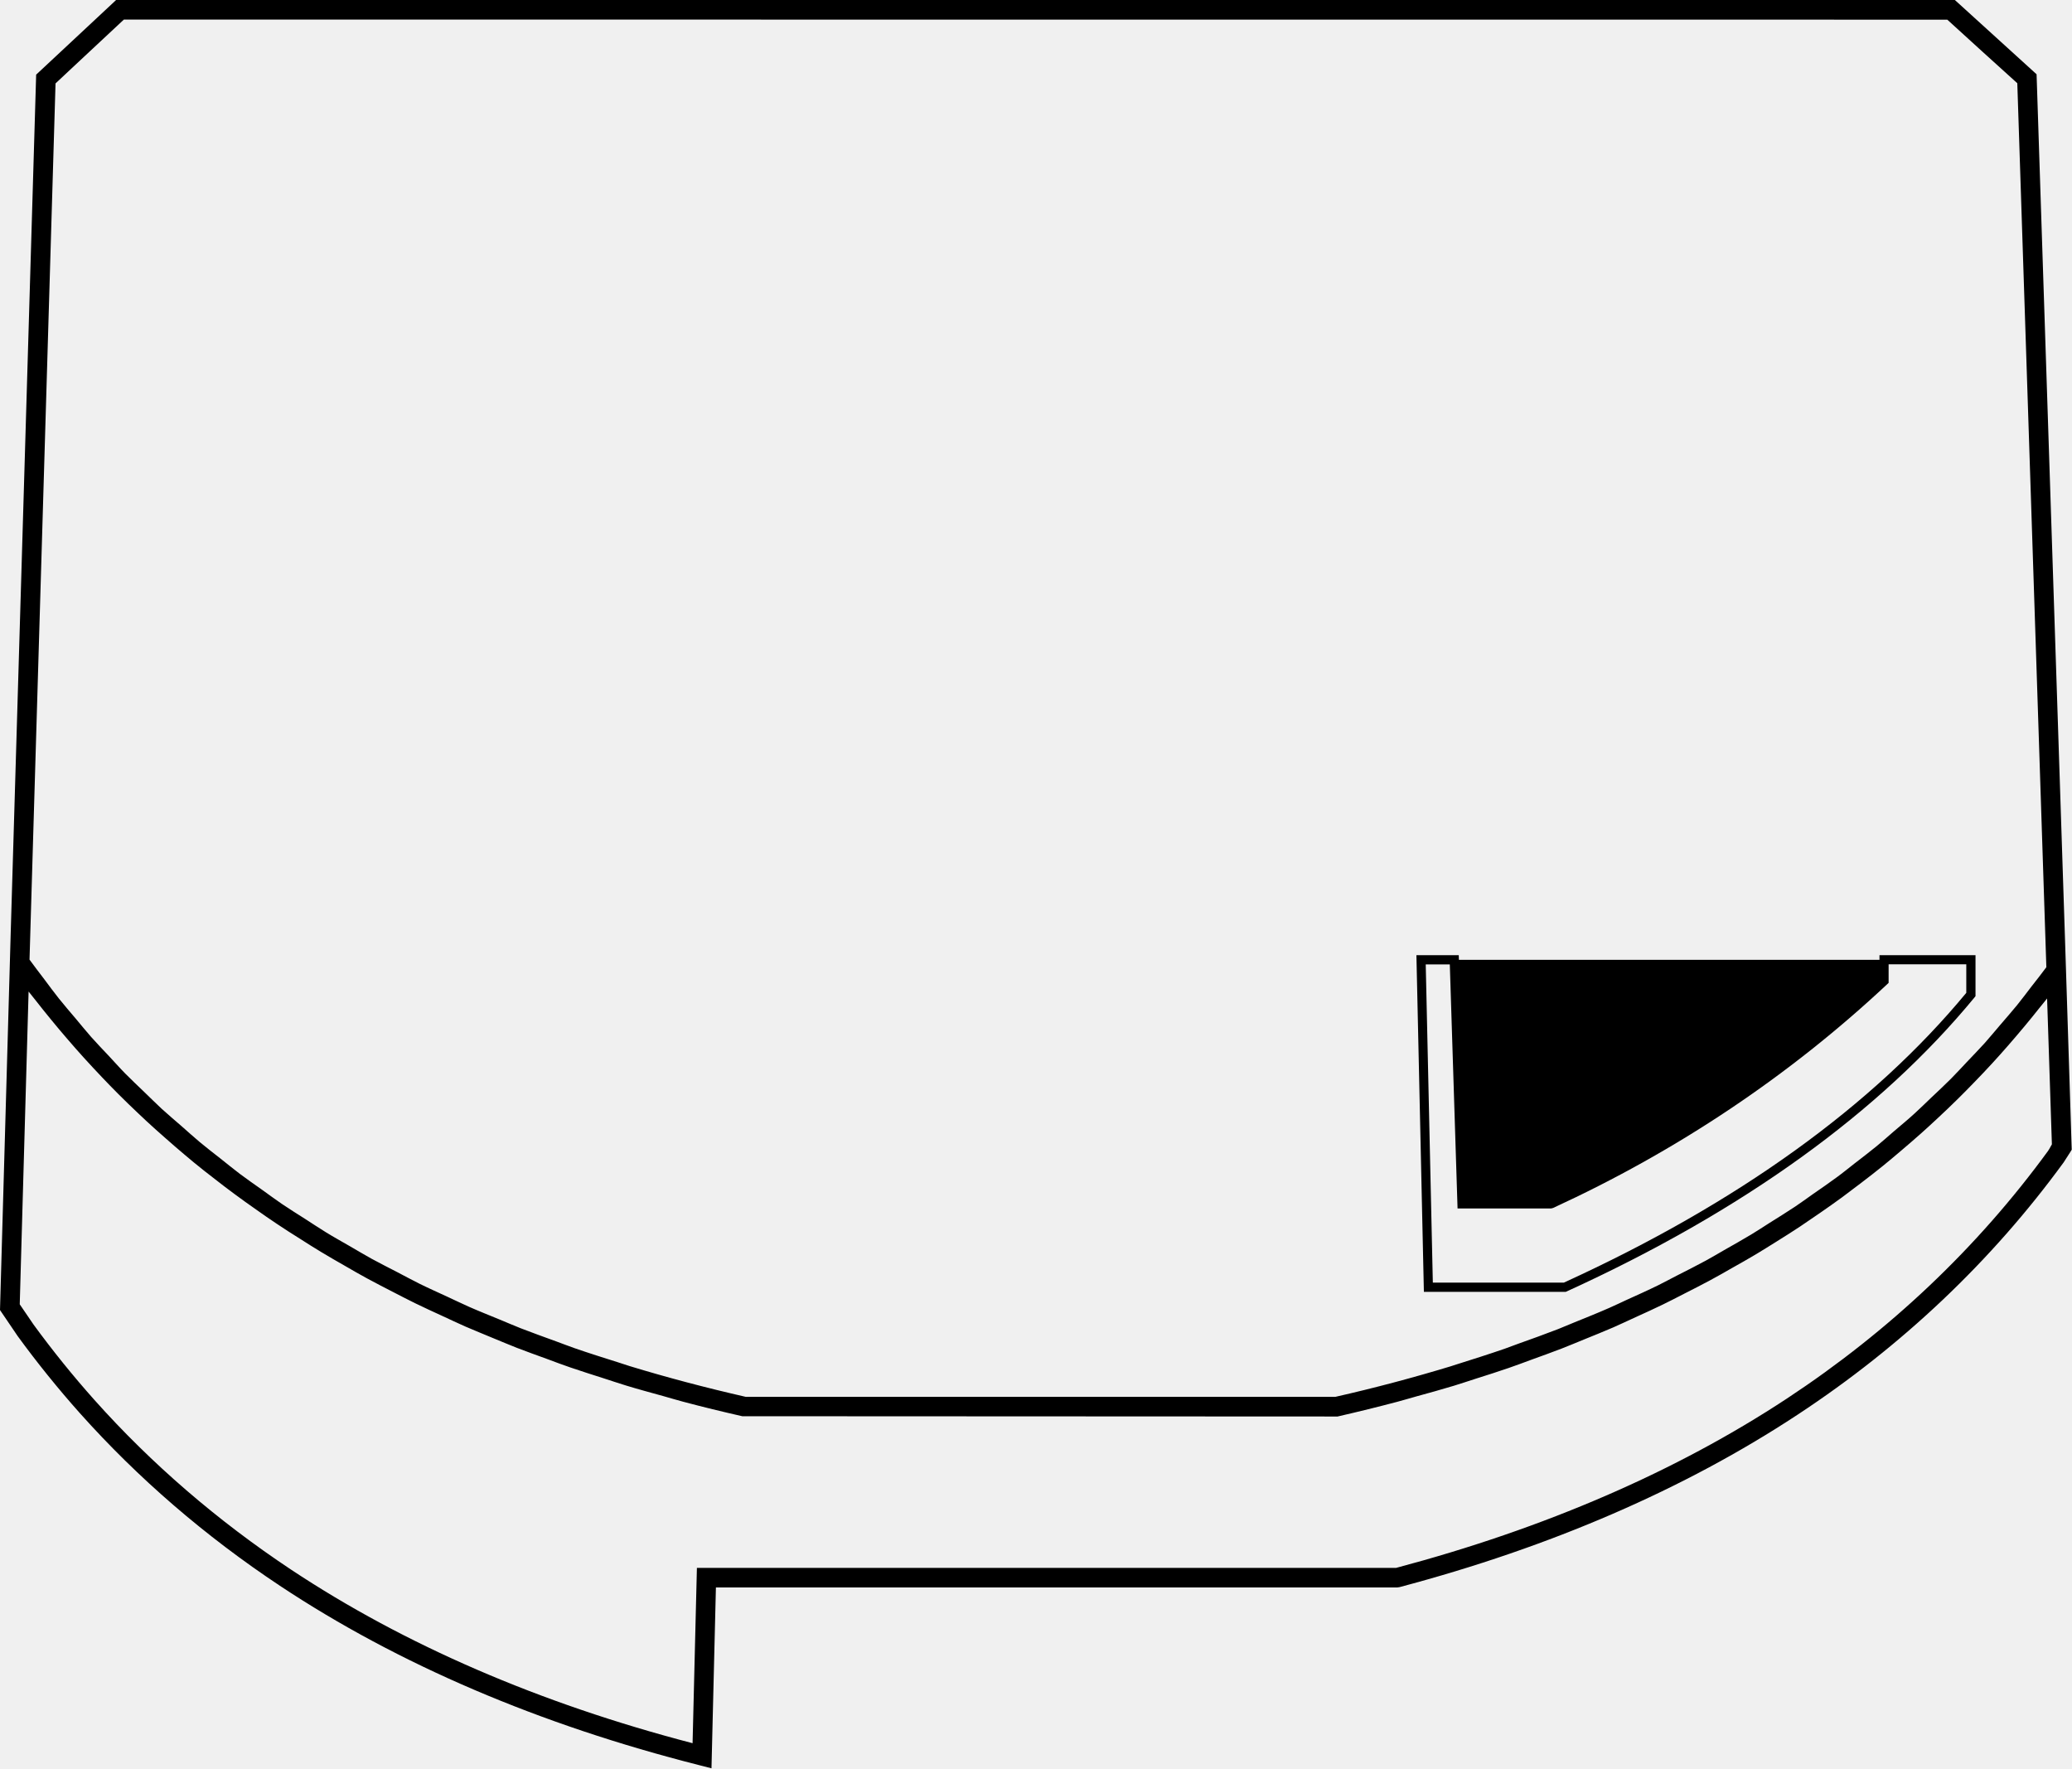
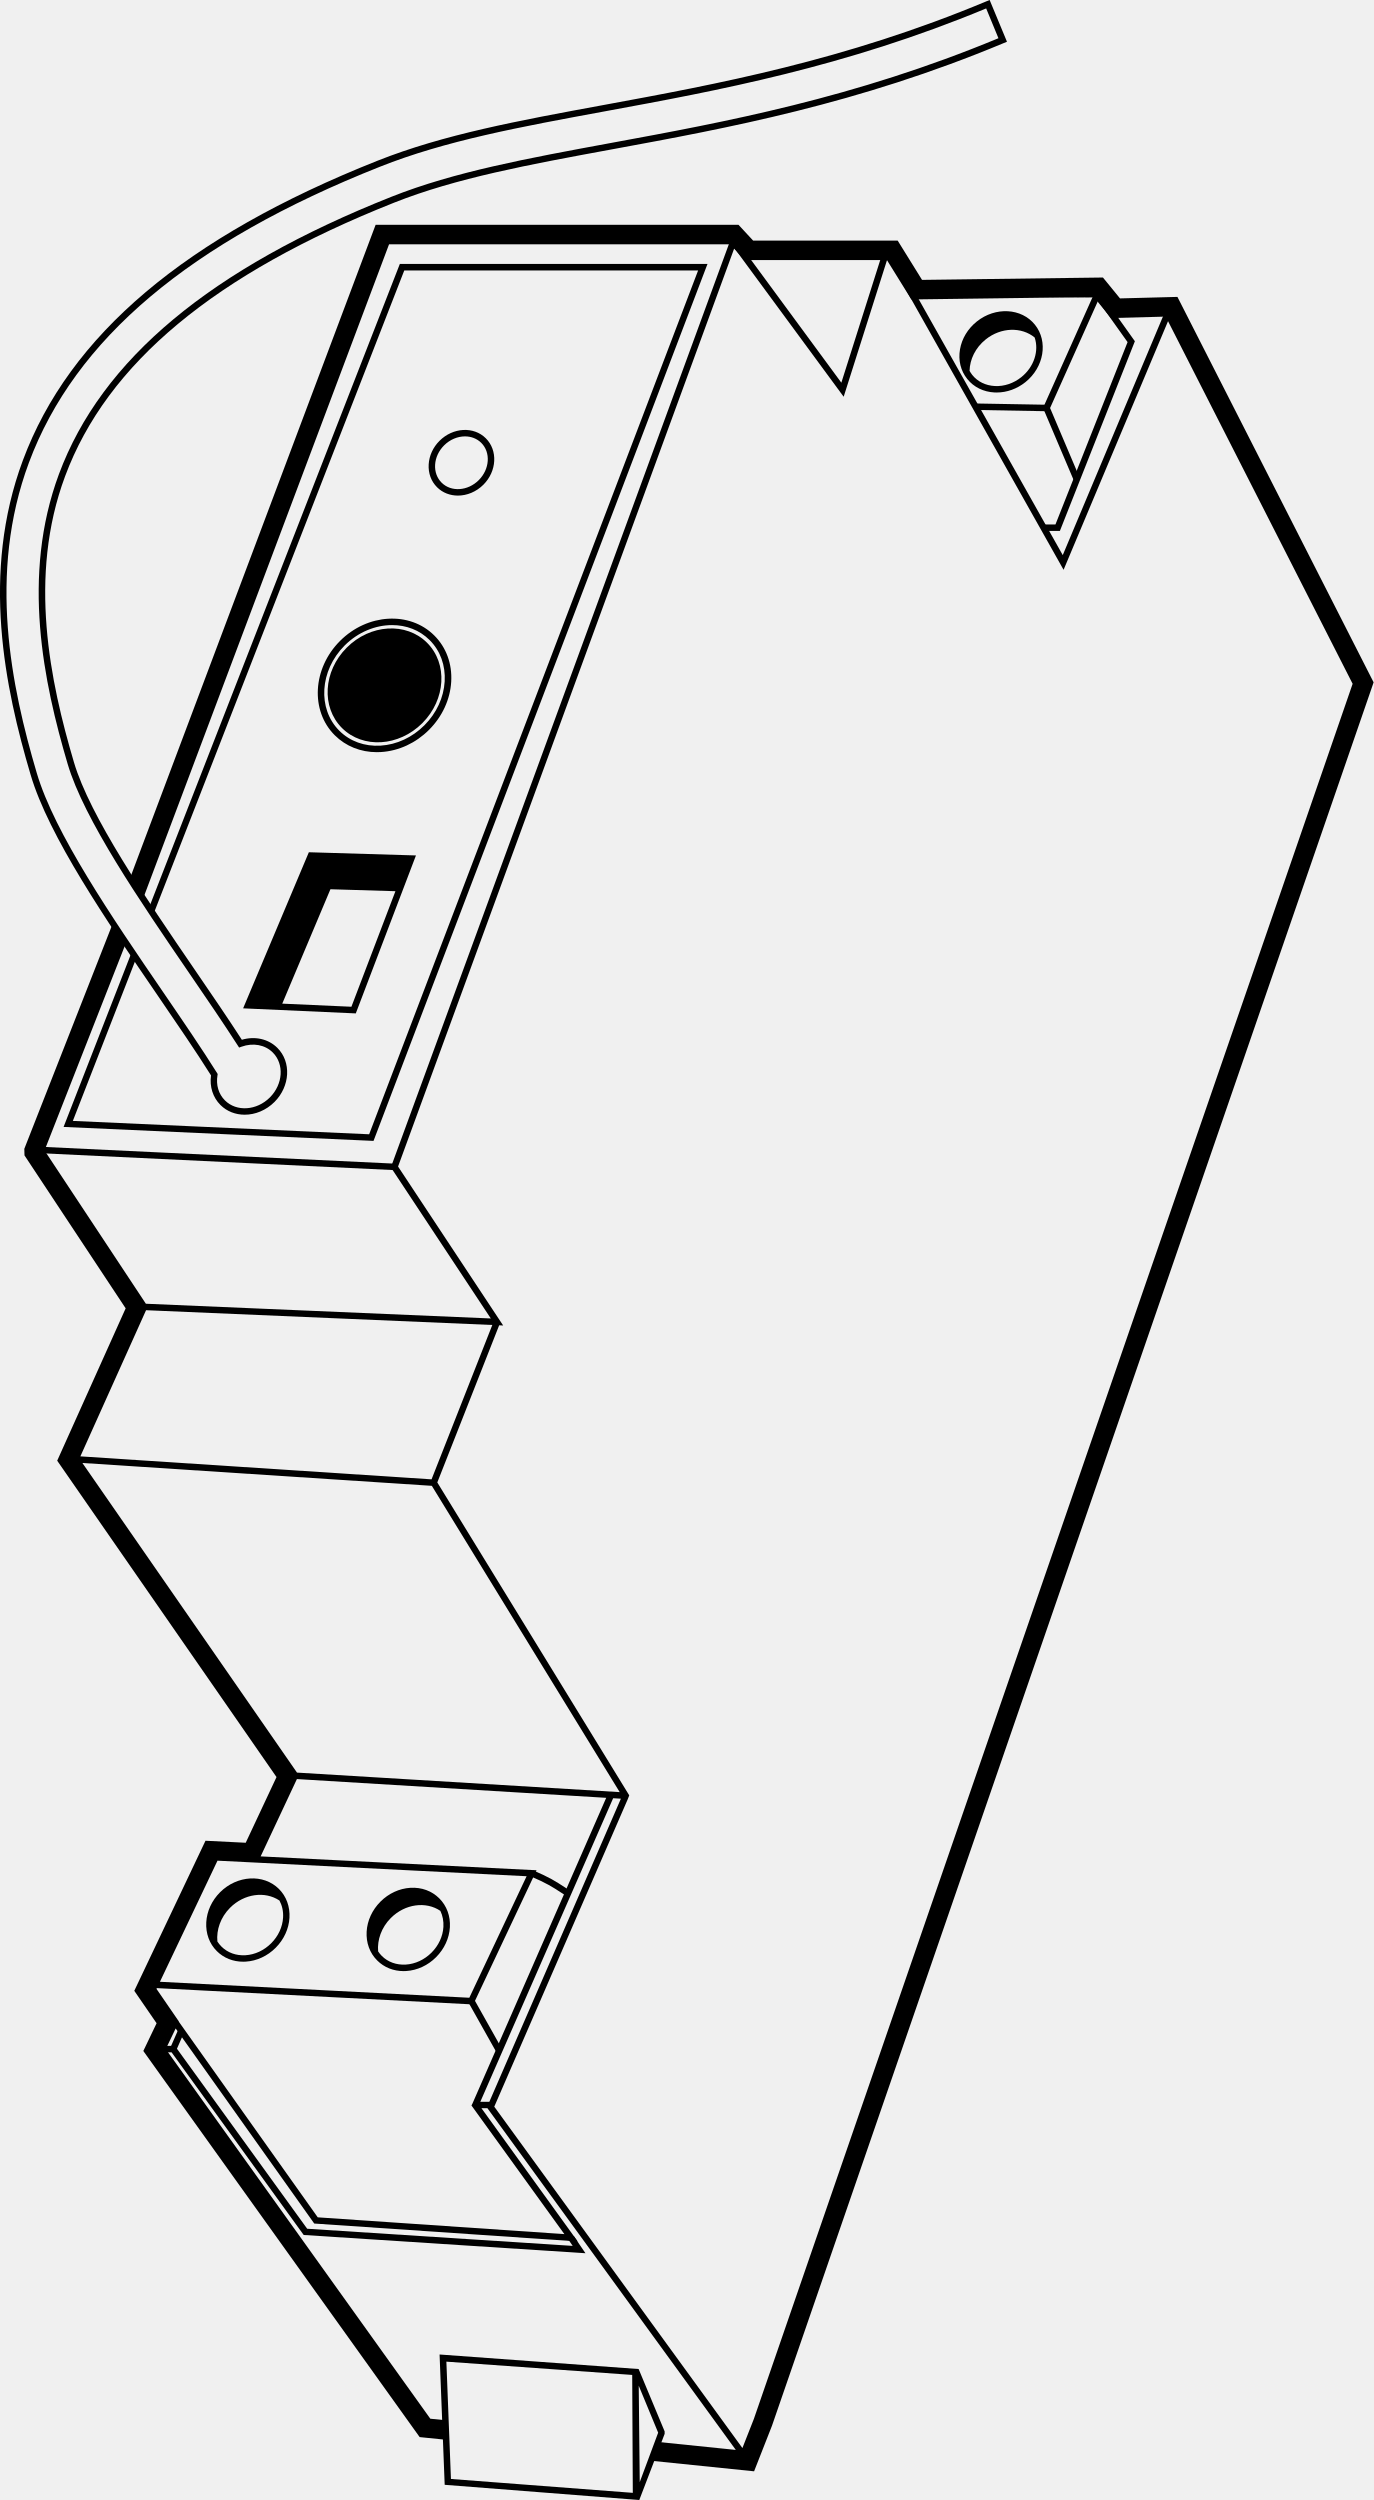
- <svg xmlns="http://www.w3.org/2000/svg" version="1.1" id="Layer_1" x="0px" y="0px" viewBox="0 0 224.62 191.66" style="enable-background:new 0 0 224.62 191.66;" xml:space="preserve">
+ <svg xmlns="http://www.w3.org/2000/svg" version="1.1" id="Layer_1" x="0px" y="0px" viewBox="0 0 301.15 548.08" style="enable-background:new 0 0 301.15 548.08;" xml:space="preserve">
  <style type="text/css">
.fillpulse {
- 	animation: fillpulse 4s infinite;
+ 	animation: fillpulse 6s infinite;
}

@keyframes fillpulse {
	0%, 20%, 40%, 60%, 100% {
- 		fill: rgba(255,255,255,0);
+ 		fill: #FFFFFF;
	}
	10%, 30%, 50% {
		fill: #0078CC;
	}
}
</style>
  <g>
-     <path class="fillpulse" d="M204.24,104.03h-46.59l0.84,26.45h9.66c13.47-6.19,25.5-14.24,36.09-24.16V104.03z" />
+     <polygon points="233.17,124.92 194.64,56.46 184.96,86.98 160.35,53.52 84.95,53.52 84.95,52.1 161.06,52.1    161.28,52.39 184.45,83.9 194.27,52.92 232.99,121.7 256.05,66.79 257.36,67.34  " />
  </g>
-   <path d="M223.87,102.05L223.87,102.05l-3.09-94l-0.33-0.3c-2.74-2.48-5.48-4.97-8.22-7.47L211.92,0H13l-0.42,0l-0.3,0.29  c-1.5,1.4-3,2.8-4.49,4.19L3.92,8.09l-2.76,93.06l0,0L0,141.99l0.19,0.28c0.89,1.32,1.65,2.43,1.73,2.55  c2.1,2.88,4.37,5.69,6.74,8.35c6.28,7.03,13.58,13.33,21.69,18.71c12.81,8.5,28.12,15.05,45.49,19.45l1.29,0.33l0.48-19.6h73.85  l0.27-0.04c16.38-4.34,30.89-10.62,43.13-18.68c11.36-7.47,21.07-16.68,28.86-27.36c0.05-0.08,0.32-0.5,0.7-1.09l0.17-0.28  L223.87,102.05z M6.02,9.04l3.22-3.01c1.4-1.3,2.79-2.6,4.19-3.91L211.1,2.13c2.53,2.31,5.05,4.6,7.59,6.89l3.15,95.81  c-0.52,0.71-1.07,1.4-1.61,2.09c-0.52,0.68-1.03,1.36-1.57,2.03c-0.6,0.73-1.22,1.44-1.84,2.16c-0.55,0.64-1.09,1.3-1.65,1.93  c-0.64,0.71-1.31,1.39-1.96,2.08c-0.58,0.61-1.14,1.23-1.74,1.83c-0.69,0.69-1.4,1.35-2.11,2.02c-0.6,0.57-1.18,1.15-1.8,1.71  c-0.73,0.67-1.5,1.3-2.26,1.95c-0.62,0.53-1.22,1.08-1.86,1.6c-0.78,0.64-1.6,1.26-2.4,1.88c-0.64,0.5-1.26,1.01-1.92,1.49  c-0.84,0.62-1.71,1.22-2.58,1.82c-0.65,0.46-1.29,0.93-1.95,1.37c-0.9,0.6-1.83,1.17-2.75,1.75c-0.66,0.42-1.31,0.85-1.99,1.26  c-0.96,0.58-1.95,1.13-2.93,1.69c-0.67,0.38-1.32,0.78-2.01,1.15c-1.03,0.56-2.09,1.09-3.15,1.63c-0.66,0.34-1.31,0.69-1.99,1.03  c-1.12,0.55-2.28,1.07-3.43,1.59c-0.64,0.29-1.26,0.6-1.91,0.88c-1.25,0.55-2.53,1.06-3.81,1.58c-0.58,0.23-1.14,0.48-1.72,0.71  c-1.42,0.55-2.87,1.07-4.33,1.59c-0.47,0.17-0.93,0.35-1.41,0.52c-1.73,0.6-3.5,1.16-5.28,1.72c-0.22,0.07-0.43,0.14-0.65,0.21  c-4.03,1.22-8.18,2.33-12.47,3.3H80.85c-4.34-0.99-8.54-2.1-12.61-3.34c-0.42-0.13-0.82-0.27-1.23-0.4c-1.6-0.5-3.2-1.01-4.76-1.55  c-0.66-0.23-1.29-0.48-1.95-0.72c-1.29-0.47-2.58-0.93-3.84-1.42c-0.77-0.3-1.51-0.63-2.27-0.94c-1.11-0.46-2.23-0.9-3.32-1.38  c-0.8-0.35-1.58-0.74-2.37-1.1c-1.01-0.47-2.03-0.92-3.02-1.41c-0.81-0.4-1.59-0.83-2.38-1.24c-0.93-0.48-1.88-0.96-2.8-1.46  c-0.8-0.44-1.56-0.9-2.34-1.35c-0.88-0.51-1.77-1-2.63-1.53c-0.78-0.48-1.53-0.98-2.29-1.47c-0.83-0.53-1.67-1.05-2.48-1.6  c-0.75-0.51-1.47-1.05-2.2-1.57c-0.79-0.56-1.59-1.11-2.36-1.69c-0.72-0.54-1.4-1.11-2.1-1.66c-0.75-0.59-1.51-1.17-2.24-1.78  c-0.68-0.57-1.33-1.16-2-1.75c-0.71-0.62-1.44-1.23-2.14-1.87c-0.65-0.6-1.26-1.22-1.9-1.83c-0.68-0.66-1.37-1.3-2.03-1.97  c-0.62-0.63-1.2-1.29-1.8-1.93c-0.64-0.68-1.29-1.35-1.91-2.05c-0.58-0.66-1.13-1.34-1.7-2.02c-0.6-0.71-1.22-1.42-1.8-2.15  c-0.55-0.69-1.07-1.4-1.6-2.11c-0.53-0.7-1.07-1.39-1.58-2.1L6.02,9.04z M222.02,124.75c-7.64,10.47-17.16,19.49-28.3,26.83  c-12.01,7.91-26.27,14.08-42.38,18.36H75.55l-0.47,19c-16.61-4.33-31.25-10.67-43.55-18.83c-7.96-5.29-15.12-11.46-21.28-18.36  c-2.33-2.61-4.55-5.36-6.61-8.18c-0.09-0.12-0.72-1.05-1.5-2.2l0.96-33.9c0.26,0.34,0.53,0.66,0.79,0.99  c0.53,0.68,1.07,1.35,1.62,2.02c0.61,0.74,1.22,1.48,1.85,2.2c0.56,0.65,1.13,1.3,1.71,1.94c0.64,0.71,1.3,1.41,1.96,2.11  c0.6,0.63,1.2,1.25,1.81,1.86c0.68,0.68,1.37,1.35,2.07,2.01c0.63,0.6,1.26,1.19,1.91,1.77c0.72,0.65,1.45,1.28,2.18,1.92  c0.66,0.57,1.33,1.13,2,1.69c0.75,0.62,1.52,1.22,2.3,1.82c0.69,0.54,1.39,1.08,2.1,1.6c0.79,0.59,1.6,1.16,2.41,1.73  c0.72,0.51,1.45,1.02,2.19,1.51c0.83,0.56,1.68,1.1,2.53,1.63c0.75,0.48,1.5,0.96,2.27,1.42c0.87,0.53,1.77,1.04,2.66,1.55  c0.78,0.45,1.55,0.9,2.35,1.33c0.92,0.5,1.86,0.98,2.79,1.46c0.8,0.41,1.6,0.83,2.42,1.23c0.96,0.47,1.95,0.92,2.93,1.37  c0.83,0.38,1.64,0.77,2.48,1.14c1.02,0.44,2.06,0.86,3.09,1.29c0.84,0.34,1.67,0.7,2.52,1.03c1.08,0.42,2.19,0.81,3.28,1.21  c0.84,0.31,1.67,0.63,2.53,0.92c1.17,0.4,2.37,0.78,3.56,1.16c0.82,0.26,1.62,0.54,2.45,0.79c1.34,0.41,2.72,0.78,4.09,1.16  c0.71,0.2,1.4,0.41,2.12,0.6c2.1,0.56,4.24,1.08,6.4,1.57l64.42,0.03l0,0l0.12,0l0.12-0.03c2.14-0.49,4.25-1.01,6.33-1.56  c0.68-0.18,1.34-0.38,2.02-0.57c1.38-0.38,2.77-0.76,4.12-1.17c0.8-0.24,1.57-0.51,2.36-0.76c1.2-0.38,2.41-0.76,3.59-1.17  c0.83-0.28,1.63-0.59,2.45-0.89c1.11-0.4,2.22-0.8,3.31-1.22c0.83-0.32,1.64-0.67,2.46-1c1.04-0.42,2.08-0.84,3.1-1.28  c0.82-0.36,1.62-0.74,2.43-1.11c0.98-0.45,1.97-0.89,2.93-1.36c0.81-0.39,1.59-0.8,2.39-1.21c0.93-0.47,1.87-0.95,2.78-1.44  c0.79-0.42,1.55-0.86,2.32-1.3c0.89-0.5,1.78-1,2.65-1.52c0.76-0.45,1.5-0.93,2.25-1.39c0.85-0.53,1.69-1.06,2.52-1.61  c0.73-0.49,1.45-0.98,2.17-1.48c0.81-0.56,1.61-1.12,2.4-1.7c0.7-0.52,1.39-1.04,2.08-1.57c0.77-0.59,1.54-1.18,2.29-1.79  c0.67-0.54,1.33-1.1,1.99-1.66c0.73-0.62,1.46-1.25,2.17-1.88c0.64-0.57,1.27-1.15,1.9-1.74c0.7-0.65,1.39-1.31,2.07-1.98  c0.61-0.6,1.21-1.21,1.8-1.82c0.66-0.68,1.32-1.37,1.96-2.07c0.58-0.63,1.14-1.26,1.7-1.9c0.63-0.72,1.24-1.44,1.85-2.17  c0.54-0.65,1.08-1.31,1.6-1.97c0.26-0.33,0.54-0.65,0.8-0.99l0.52,15.81C222.23,124.43,222.06,124.69,222.02,124.75z" />
  <g>
-     <path d="M169.74,140.02h-15.38l-0.81-36.49h4.59l0.84,26.45h9.07c13.26-6.1,25.27-14.13,35.7-23.88v-2.57h10.41v4.44l-0.11,0.14   c-10.24,12.43-25.11,23.15-44.2,31.86L169.74,140.02z M155.33,139.02h14.2c18.83-8.6,33.51-19.17,43.63-31.41v-3.09h-8.42v2.01   l-0.16,0.15c-10.57,9.9-22.76,18.06-36.22,24.25l-0.21,0.05h-10.14l-0.84-26.45h-2.61L155.33,139.02z" />
+     <rect x="162.08" y="53.98" width="32.37" height="1.42" />
+   </g>
+   <g>
+     <polyline points="8.35,251.38 87.01,255.13 86.94,256.55 6.31,252.7  " />
+   </g>
+   <g>
+     <rect x="15.07" y="153.94" transform="matrix(0.3438 -0.939 0.939 0.3438 -64.1619 217.4769)" width="216.91" height="1.42" />
+   </g>
+   <g>
+     <path d="M124.25,415.72c-0.48-0.31-0.91-0.58-1.31-0.85c-1.81-1.18-3.11-2.03-6.68-3.55l0.56-1.3   c3.69,1.57,5.03,2.45,6.9,3.67c0.4,0.26,0.82,0.54,1.29,0.84L124.25,415.72z" />
+   </g>
+   <g>
+     <polygon points="128.35,493.98 66.58,489.98 37.62,449.94 33.74,449.94 33.74,448.52 38.34,448.52 67.34,488.61    125.55,492.37 124.61,490.99 125.78,490.2  " />
+   </g>
+   <g>
+     <rect x="36.63" y="446.47" transform="matrix(0.4023 -0.9155 0.9155 0.4023 -386.153 302.872)" width="4.49" height="1.42" />
+   </g>
+   <g>
+     <rect x="105.66" y="437.91" transform="matrix(0.8719 -0.4897 0.4897 0.8719 -203.8474 108.9706)" width="1.42" height="12.42" />
+   </g>
+   <g>
+     <polygon points="232.36,116.4 228.79,116.4 228.79,114.98 231.39,114.98 247.2,75 240.22,65.21 199.79,64.89    199.81,63.48 240.96,63.8 248.8,74.81  " />
+   </g>
+   <g>
+     <polygon points="235.42,105.35 228.66,89.43 228.79,89.15 239.94,64.21 241.24,64.79 230.21,89.45 236.72,104.79  " />
+   </g>
+   <g>
+     <rect x="220.84" y="81.41" transform="matrix(0.0178 -0.9998 0.9998 0.0178 128.3142 309.2183)" width="1.42" height="15.78" />
+   </g>
+   <g>
+     <path d="M82.62,164.9c-3.56,0-6.81-1.3-9.23-3.71c-5.38-5.37-4.87-14.64,1.15-20.67c6.01-6.03,15.29-6.57,20.67-1.2   c2.62,2.61,3.94,6.21,3.71,10.13c-0.23,3.89-1.95,7.63-4.85,10.54s-6.64,4.64-10.53,4.88C83.22,164.89,82.92,164.9,82.62,164.9z    M85.96,137.04c-3.64,0-7.46,1.52-10.42,4.49c-5.46,5.48-5.98,13.85-1.15,18.67c2.33,2.32,5.54,3.48,9.05,3.27   c3.54-0.22,6.95-1.8,9.61-4.47c2.66-2.66,4.23-6.08,4.44-9.62c0.2-3.51-0.96-6.72-3.29-9.04   C91.99,138.12,89.04,137.04,85.96,137.04z" />
+   </g>
+   <path d="M226.89,71.19c-2.94-3.67-8.66-3.98-12.75-0.7c-1.97,1.58-3.28,3.75-3.68,6.11c-0.41,2.39,0.15,4.7,1.59,6.48  c1.43,1.79,3.56,2.84,5.98,2.96c0.16,0.01,0.31,0.01,0.47,0.01c2.24,0,4.46-0.8,6.3-2.27C228.89,80.5,229.83,74.85,226.89,71.19z   M223.91,82.68c-1.7,1.36-3.76,2.06-5.81,1.95c-2.01-0.1-3.77-0.96-4.95-2.43c-0.22-0.28-0.41-0.58-0.59-0.89  c0.05-2.5,1.27-5.08,3.53-6.89c3.36-2.7,7.87-2.79,10.74-0.43C227.81,76.88,226.73,80.42,223.91,82.68z" />
+   <g>
+     <path d="M100.39,108.65c-1.7,0-3.34-0.6-4.57-1.83c-1.3-1.29-1.95-3.07-1.84-5.01c0.11-1.9,0.95-3.74,2.37-5.16   c2.95-2.96,7.51-3.21,10.16-0.56c2.66,2.65,2.42,7.21-0.53,10.17C104.4,107.84,102.35,108.65,100.39,108.65z M101.94,95.67   c-1.6,0-3.28,0.67-4.59,1.98c-1.17,1.18-1.87,2.68-1.96,4.24c-0.09,1.53,0.42,2.92,1.42,3.92c2.1,2.1,5.76,1.85,8.16-0.56   s2.64-6.07,0.54-8.16C104.55,96.14,103.27,95.67,101.94,95.67z" />
+   </g>
+   <path d="M91.19,187.54l-23.48-0.7L53.3,221.06l24.7,1.11l10.19-26.75h0L91.19,187.54z M77.04,220.71l-15.16-0.68l10.56-25.08  l14.25,0.43L77.04,220.71z" />
+   <g>
+     <path d="M53.65,244.38c-1.98,0-3.89-0.7-5.32-2.13c-1.66-1.66-2.41-4.01-2.07-6.49c-3.3-5.25-7.39-11.22-11.7-17.53   c-11.2-16.38-23.88-34.92-27.84-48.35C1.07,150.8-4.21,125.73,5,100.96c10.23-27.51,35.66-49,77.75-65.72   c14.54-5.77,30.83-8.77,49.69-12.24c24.71-4.55,52.73-9.71,83.86-22.73L216.96,0l3.8,9.15l-0.65,0.27   c-32.04,13.4-60.65,18.67-85.88,23.31c-18.37,3.38-34.22,6.3-47.83,11.7c-39.34,15.62-62.93,35.24-72.13,59.98   c-8.19,22.02-3.27,45.06,1.93,62.67c3.52,11.92,15.74,29.78,26.52,45.55c3.71,5.42,7.21,10.54,10.3,15.32   c2.87-0.85,5.82-0.19,7.79,1.78l0,0c3.09,3.08,2.81,8.4-0.63,11.85C58.33,243.43,55.94,244.38,53.65,244.38z M216.2,1.85   c-31.01,12.88-58.89,18.01-83.5,22.54c-18.79,3.46-35.01,6.44-49.42,12.17c-41.7,16.55-66.87,37.78-76.95,64.89   c-9.06,24.38-3.84,49.16,1.73,68.02c3.9,13.22,16.51,31.66,27.64,47.94c4.4,6.43,8.54,12.49,11.88,17.82l0.14,0.23l-0.04,0.27   c-0.36,2.12,0.24,4.13,1.64,5.52c2.54,2.53,6.96,2.24,9.85-0.66c2.89-2.9,3.17-7.32,0.63-9.85l0,0c-1.7-1.7-4.33-2.18-6.85-1.27   l-0.53,0.19l-0.31-0.48c-3.15-4.9-6.75-10.17-10.57-15.75c-10.84-15.85-23.13-33.82-26.71-45.95c-5.26-17.82-10.23-41.15-1.9-63.56   c9.35-25.14,33.2-45.02,72.93-60.8c13.74-5.45,29.65-8.38,48.09-11.78c25-4.6,53.3-9.81,84.94-22.96L216.2,1.85z" />
+   </g>
+   <g>
+     <path d="M48.24,414.85c-1.8,1.81-2.88,4.14-3.02,6.56c-0.14,2.45,0.68,4.71,2.32,6.34c1.51,1.51,3.55,2.32,5.78,2.32   c0.19,0,0.38-0.01,0.57-0.02c2.42-0.15,4.75-1.23,6.55-3.04c1.8-1.81,2.88-4.14,3.02-6.56c0.14-2.45-0.68-4.71-2.32-6.34   C57.78,410.77,51.99,411.1,48.24,414.85z M62.06,420.39c-0.12,2.07-1.05,4.08-2.61,5.64c-1.56,1.56-3.56,2.5-5.64,2.62   c-2.04,0.12-3.91-0.55-5.26-1.9c-0.34-0.34-0.63-0.71-0.89-1.1c-0.25-2.54,0.68-5.3,2.77-7.4c3.11-3.12,7.69-3.7,10.84-1.59   C61.86,417.77,62.14,419.04,62.06,420.39z" />
+     <path d="M96.3,416.18c-1.64-1.64-3.89-2.46-6.35-2.31c-2.42,0.15-4.75,1.23-6.55,3.04c-1.8,1.81-2.88,4.14-3.02,6.56   c-0.14,2.45,0.68,4.71,2.33,6.34c1.51,1.51,3.55,2.32,5.78,2.32c0.19,0,0.38-0.01,0.57-0.02c2.42-0.15,4.75-1.23,6.55-3.04   c1.8-1.81,2.88-4.14,3.02-6.56C98.77,420.07,97.94,417.81,96.3,416.18z M97.21,422.44c-0.12,2.07-1.05,4.08-2.61,5.64   c-1.56,1.56-3.56,2.49-5.64,2.62c-2.04,0.12-3.91-0.55-5.26-1.9c-0.3-0.3-0.57-0.64-0.8-0.99c-0.22-2.52,0.71-5.24,2.78-7.32   c3.12-3.12,7.71-3.7,10.86-1.57C97.05,419.98,97.28,421.17,97.21,422.44z" />
+   </g>
+   <g>
+     <path d="M32.66,199.02c0.32,0.48,0.64,0.96,0.96,1.45L88.63,59.29h64.42L80.93,248.67l-64.96-2.93l13.89-35.65   c-0.32-0.48-0.64-0.95-0.96-1.43l-14.96,38.4l67.95,3.06l72.85-191.3l0.37-0.96H87.66L32.66,199.02z" />
+     <path d="M258.13,65.09l-12.59,0.33l-3.74-4.58l-39.66,0.52l-5.34-8.61h-31.69l-3.21-3.47H82.35L28.49,192.57   c0.93,1.48,1.89,2.96,2.87,4.46L85.3,53.54h74.75l3.21,3.47h31.18l5.36,8.64l40.01-0.53l3.76,4.61l11.99-0.32l40.98,80.5   l-131.27,380.4l-2.51,6.38l-54.4-74.84l29.27-67.42l0.32-0.83l-42.08-68.6l13.56-34.45l0.88,0.04l-23.25-35.16l-1.18,0.78   l21.72,32.84l-75.62-3.23l-22.22-33.6l17.85-45.49c-0.96-1.44-1.92-2.89-2.87-4.33L5.33,251.86l0.04,1.44l22.18,33.53l-15.01,33.4   l48.08,69.36l-6.75,14.4l-8.82-0.44l-15.61,32.9l4.89,7.11l-2.91,6.08L92,534.29l5.89,0.6l-0.19-4.29l-3.36-0.34l-58-81.03   l2.17-4.53L68.7,487.2l0.19,0.27l57.76,3.93l-21.1-29.21h1.31l54.45,74.91l-17.1-1.75l-1.7,4.1l22.81,2.34l3.93-10.01l131.6-381.34   l0.29-0.85L258.13,65.09z M65.11,388.61l-47.05-67.88l76.61,5.01l41.19,67.15L65.11,388.61z M56.5,408.36l58.95,2.97l-12.56,26.64   l-67.83-3.5l12.62-26.55L56.5,408.36L56.5,408.36z M107.93,290.48l-13.32,33.84l-76.99-5.04l14.4-32.04L107.93,290.48z    M123.73,489.79l-54.07-3.68l-30.45-42.88l0.02-0.04l-4.92-7.16l0.08-0.17l69.37,3.58l13.87-29.42l-60.49-3.04l7.95-16.95   l67.81,4.11l-29.33,67.04l-0.21,0.41L123.73,489.79z M105.3,460.78l29.12-66.55l1.7,0.1l-28.84,66.45H105.3z" />
+   </g>
+   <path d="M145.71,533.04l-5.7-13.67l-43.64-3.19l1.12,28.57l42.66,3.33l5.56-14.5L145.71,533.04z M98.86,543.47l-1-25.72  l40.74,2.91l0.13,25.85L98.86,543.47z M140.25,544.16l-0.22-21.1l0-0.04l4.26,10.3L140.25,544.16z" />
+   <g>
+     <path class="fillpulse" d="M92.59,158.53c5.15-5.16,5.61-13.05,1.03-17.62c-4.58-4.57-12.47-4.09-17.61,1.08   c-5.15,5.16-5.61,13.05-1.03,17.62C79.56,164.17,87.44,163.69,92.59,158.53" />
  </g>
</svg>
